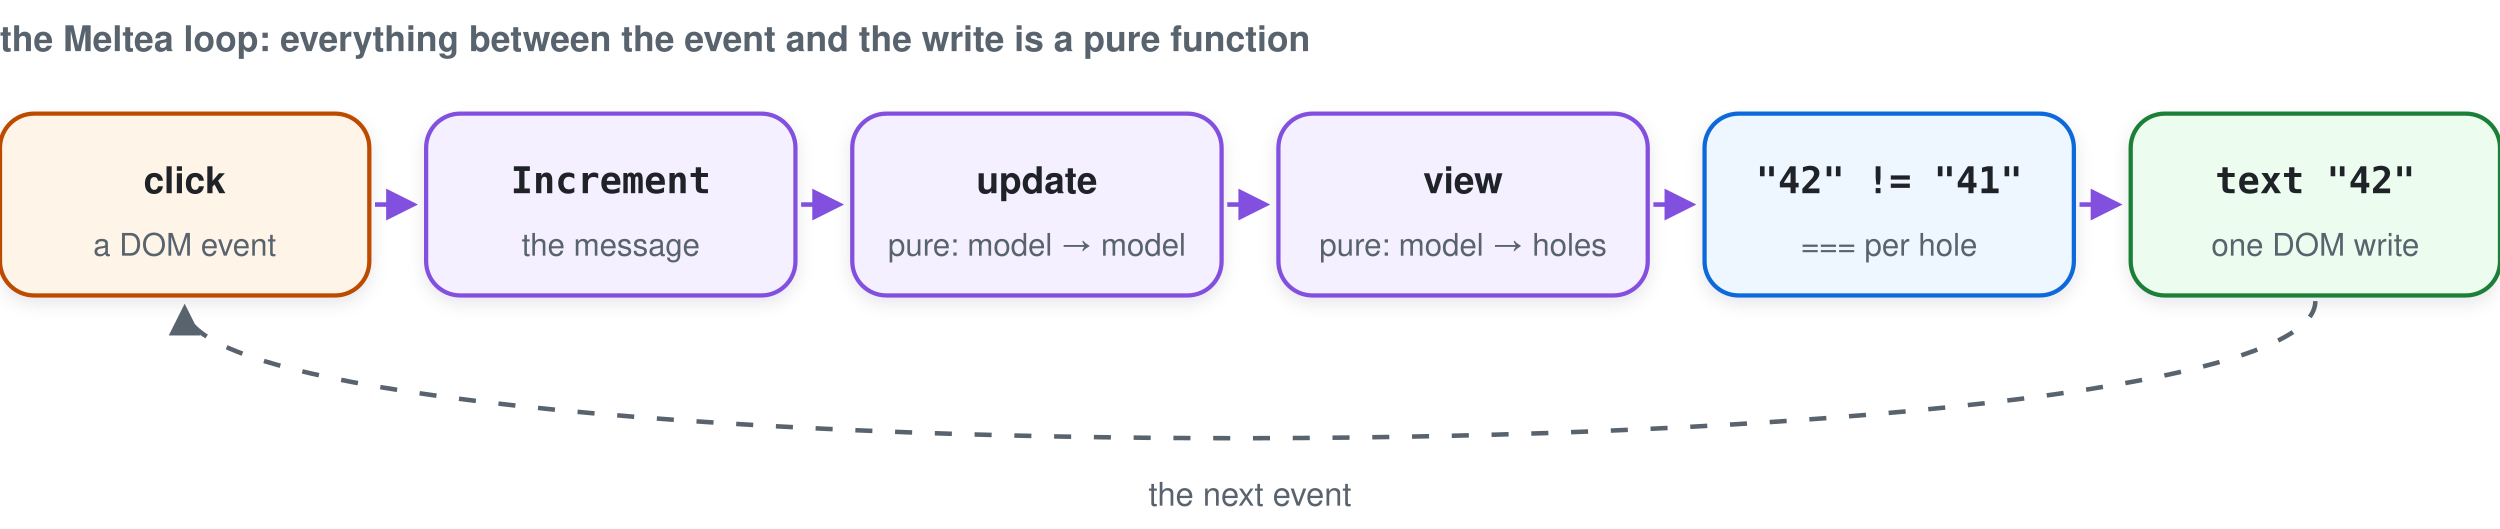
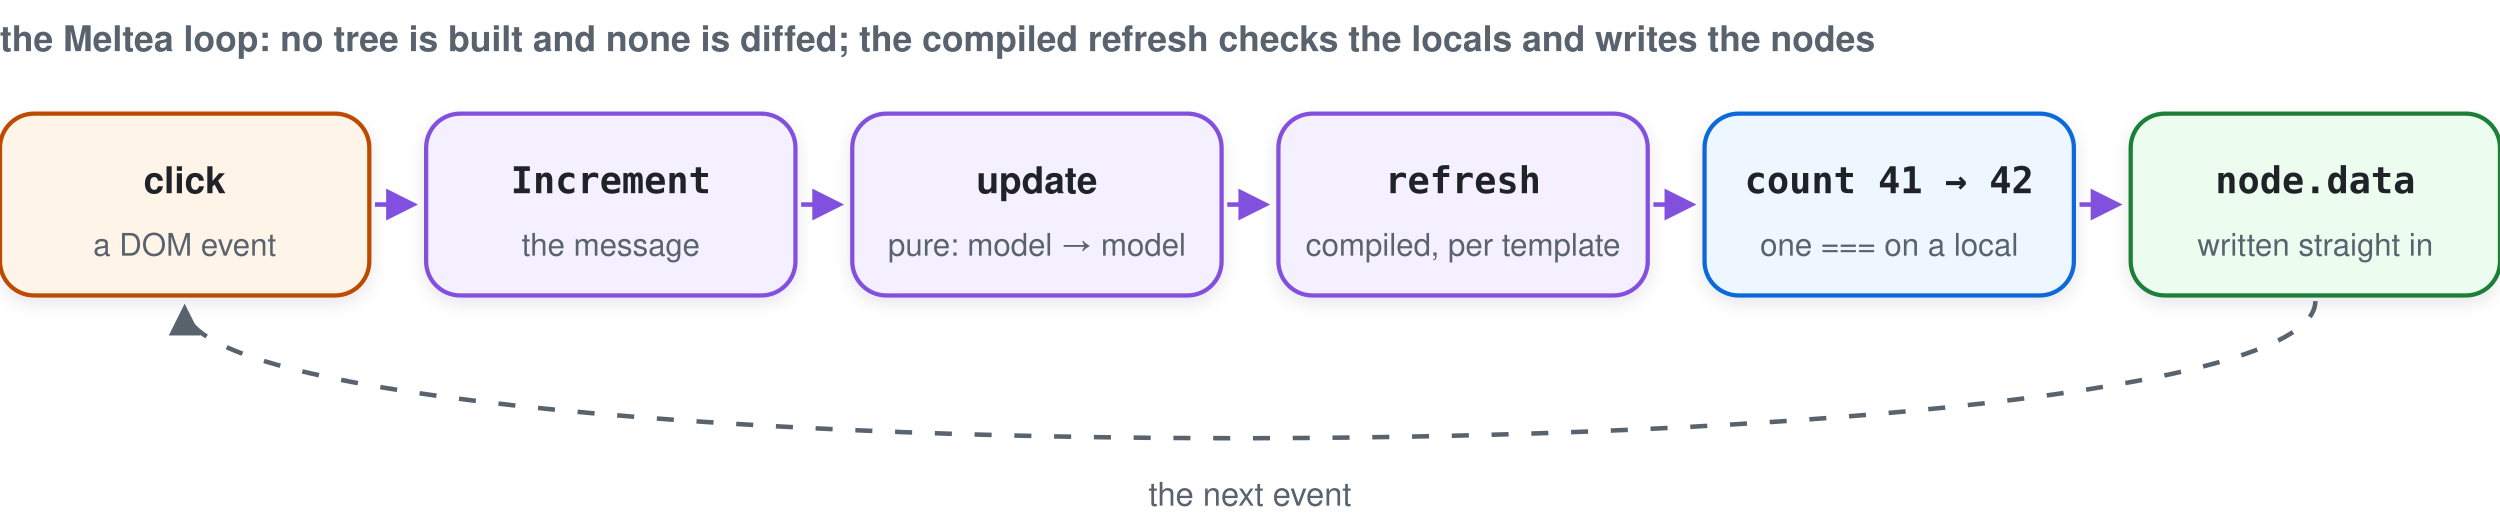
- <svg xmlns="http://www.w3.org/2000/svg" viewBox="0 0 880 186" width="880" height="186" role="img" aria-label="The Meltea loop: a DOM event becomes a message, the pure update returns the next model, the pure view gives the hole values, each is compared with === and only the changed one is written to the DOM; the next event starts the loop again">
+ <svg xmlns="http://www.w3.org/2000/svg" viewBox="0 0 880 186" width="880" height="186" role="img" aria-label="The Meltea loop: a DOM event becomes a message, the pure update returns the next model, and the refresh the compiler generated for the view checks the local it reads with one === and writes the changed text straight into its node; no tree is built or diffed; the next event starts the loop again">
  <style>text { font-family: -apple-system, BlinkMacSystemFont, 'Segoe UI', Helvetica, Arial, sans-serif; fill: #1f2328; }.mono { font-family: ui-monospace, SFMono-Regular, Menlo, Consolas, monospace; white-space: pre; }.muted { fill: #59636e; } .faint { fill: #8c959f; }.accent { fill: #8250df; } .green { fill: #1a7f37; }.orange { fill: #bc4c00; } .blue { fill: #0969da; }.flow { stroke-dasharray: 6 8; animation: flow 1.1s linear infinite; }@keyframes flow { to { stroke-dashoffset: -28; } }.pulse { animation: pulse 2.2s ease-in-out infinite; }@keyframes pulse { 0%, 100% { opacity: 1; } 50% { opacity: 0.35; } }@media (prefers-reduced-motion: reduce) { .flow, .pulse { animation: none; } }</style>
  <defs>
    <marker id="arrow-muted" viewBox="0 0 10 10" refX="9" refY="5" markerWidth="7" markerHeight="7" orient="auto-start-reverse">
      <path d="M0,0 L10,5 L0,10 z" fill="#59636e" />
    </marker>
    <marker id="arrow-accent" viewBox="0 0 10 10" refX="9" refY="5" markerWidth="7" markerHeight="7" orient="auto-start-reverse">
      <path d="M0,0 L10,5 L0,10 z" fill="#8250df" />
    </marker>
    <marker id="arrow-green" viewBox="0 0 10 10" refX="9" refY="5" markerWidth="7" markerHeight="7" orient="auto-start-reverse">
      <path d="M0,0 L10,5 L0,10 z" fill="#1a7f37" />
    </marker>
    <marker id="arrow-orange" viewBox="0 0 10 10" refX="9" refY="5" markerWidth="7" markerHeight="7" orient="auto-start-reverse">
      <path d="M0,0 L10,5 L0,10 z" fill="#bc4c00" />
    </marker>
    <marker id="arrow-blue" viewBox="0 0 10 10" refX="9" refY="5" markerWidth="7" markerHeight="7" orient="auto-start-reverse">
      <path d="M0,0 L10,5 L0,10 z" fill="#0969da" />
    </marker>
    <filter id="lift" x="-5%" y="-5%" width="110%" height="125%">
      <feDropShadow dx="0" dy="2" stdDeviation="3" flood-color="#1f2328" flood-opacity="0.10" />
    </filter>
    <linearGradient id="glow" x1="0" y1="0" x2="1" y2="0">
      <stop offset="0" stop-color="#8250df" />
      <stop offset="1" stop-color="#0969da" />
    </linearGradient>
  </defs>
-   <text x="0" y="18" font-size="12.5" xml:space="preserve" class="muted" font-weight="600">the Meltea loop: everything between the event and the write is a pure function</text>
+   <text x="0" y="18" font-size="12.5" xml:space="preserve" class="muted" font-weight="600">the Meltea loop: no tree is built and none is diffed; the compiled refresh checks the locals and writes the nodes</text>
  <rect x="0" y="40" width="130" height="64" rx="12" fill="#fff4e8" stroke="#bc4c00" stroke-width="1.5" filter="url(#lift)" />
  <text x="65" y="68" font-size="13" xml:space="preserve" font-weight="700" text-anchor="middle">click</text>
  <text x="65" y="90" font-size="11" xml:space="preserve" class="muted" text-anchor="middle">a DOM event</text>
  <line x1="132" y1="72" x2="146" y2="72" stroke="#8250df" stroke-width="1.6" marker-end="url(#arrow-accent)" class="flow" />
  <rect x="150" y="40" width="130" height="64" rx="12" fill="#f5f0ff" stroke="#8250df" stroke-width="1.5" filter="url(#lift)" />
  <text x="215" y="68" font-size="13" xml:space="preserve" class="mono" font-weight="700" text-anchor="middle">Increment</text>
  <text x="215" y="90" font-size="11" xml:space="preserve" class="muted" text-anchor="middle">the message</text>
  <line x1="282" y1="72" x2="296" y2="72" stroke="#8250df" stroke-width="1.6" marker-end="url(#arrow-accent)" class="flow" />
  <rect x="300" y="40" width="130" height="64" rx="12" fill="#f5f0ff" stroke="#8250df" stroke-width="1.5" filter="url(#lift)" />
  <text x="365" y="68" font-size="13" xml:space="preserve" font-weight="700" text-anchor="middle">update</text>
  <text x="365" y="90" font-size="11" xml:space="preserve" class="muted" text-anchor="middle">pure: model → model</text>
  <line x1="432" y1="72" x2="446" y2="72" stroke="#8250df" stroke-width="1.6" marker-end="url(#arrow-accent)" class="flow" />
  <rect x="450" y="40" width="130" height="64" rx="12" fill="#f5f0ff" stroke="#8250df" stroke-width="1.5" filter="url(#lift)" />
-   <text x="515" y="68" font-size="13" xml:space="preserve" font-weight="700" text-anchor="middle">view</text>
-   <text x="515" y="90" font-size="11" xml:space="preserve" class="muted" text-anchor="middle">pure: model → holes</text>
+   <text x="515" y="68" font-size="13" xml:space="preserve" class="mono" font-weight="700" text-anchor="middle">refresh</text>
+   <text x="515" y="90" font-size="11" xml:space="preserve" class="muted" text-anchor="middle">compiled, per template</text>
  <line x1="582" y1="72" x2="596" y2="72" stroke="#8250df" stroke-width="1.6" marker-end="url(#arrow-accent)" class="flow" />
  <rect x="600" y="40" width="130" height="64" rx="12" fill="#eef6ff" stroke="#0969da" stroke-width="1.5" filter="url(#lift)" />
-   <text x="665" y="68" font-size="13" xml:space="preserve" class="mono" font-weight="700" text-anchor="middle">"42" != "41"</text>
-   <text x="665" y="90" font-size="11" xml:space="preserve" class="muted" text-anchor="middle">=== per hole</text>
+   <text x="665" y="68" font-size="13" xml:space="preserve" class="mono" font-weight="700" text-anchor="middle">count 41 → 42</text>
+   <text x="665" y="90" font-size="11" xml:space="preserve" class="muted" text-anchor="middle">one === on a local</text>
  <line x1="732" y1="72" x2="746" y2="72" stroke="#8250df" stroke-width="1.6" marker-end="url(#arrow-accent)" class="flow" />
  <rect x="750" y="40" width="130" height="64" rx="12" fill="#ecfdf0" stroke="#1a7f37" stroke-width="1.5" filter="url(#lift)" />
-   <text x="815" y="68" font-size="13" xml:space="preserve" class="mono" font-weight="700" text-anchor="middle">text "42"</text>
-   <text x="815" y="90" font-size="11" xml:space="preserve" class="muted" text-anchor="middle">one DOM write</text>
+   <text x="815" y="68" font-size="13" xml:space="preserve" class="mono" font-weight="700" text-anchor="middle">node.data</text>
+   <text x="815" y="90" font-size="11" xml:space="preserve" class="muted" text-anchor="middle">written straight in</text>
  <path d="M815,106 C815,170 65,170 65,108" fill="none" stroke="#59636e" stroke-width="1.6" marker-end="url(#arrow-muted)" class="flow" />
  <text x="440" y="178" font-size="11.5" xml:space="preserve" class="muted" text-anchor="middle">the next event</text>
</svg>
